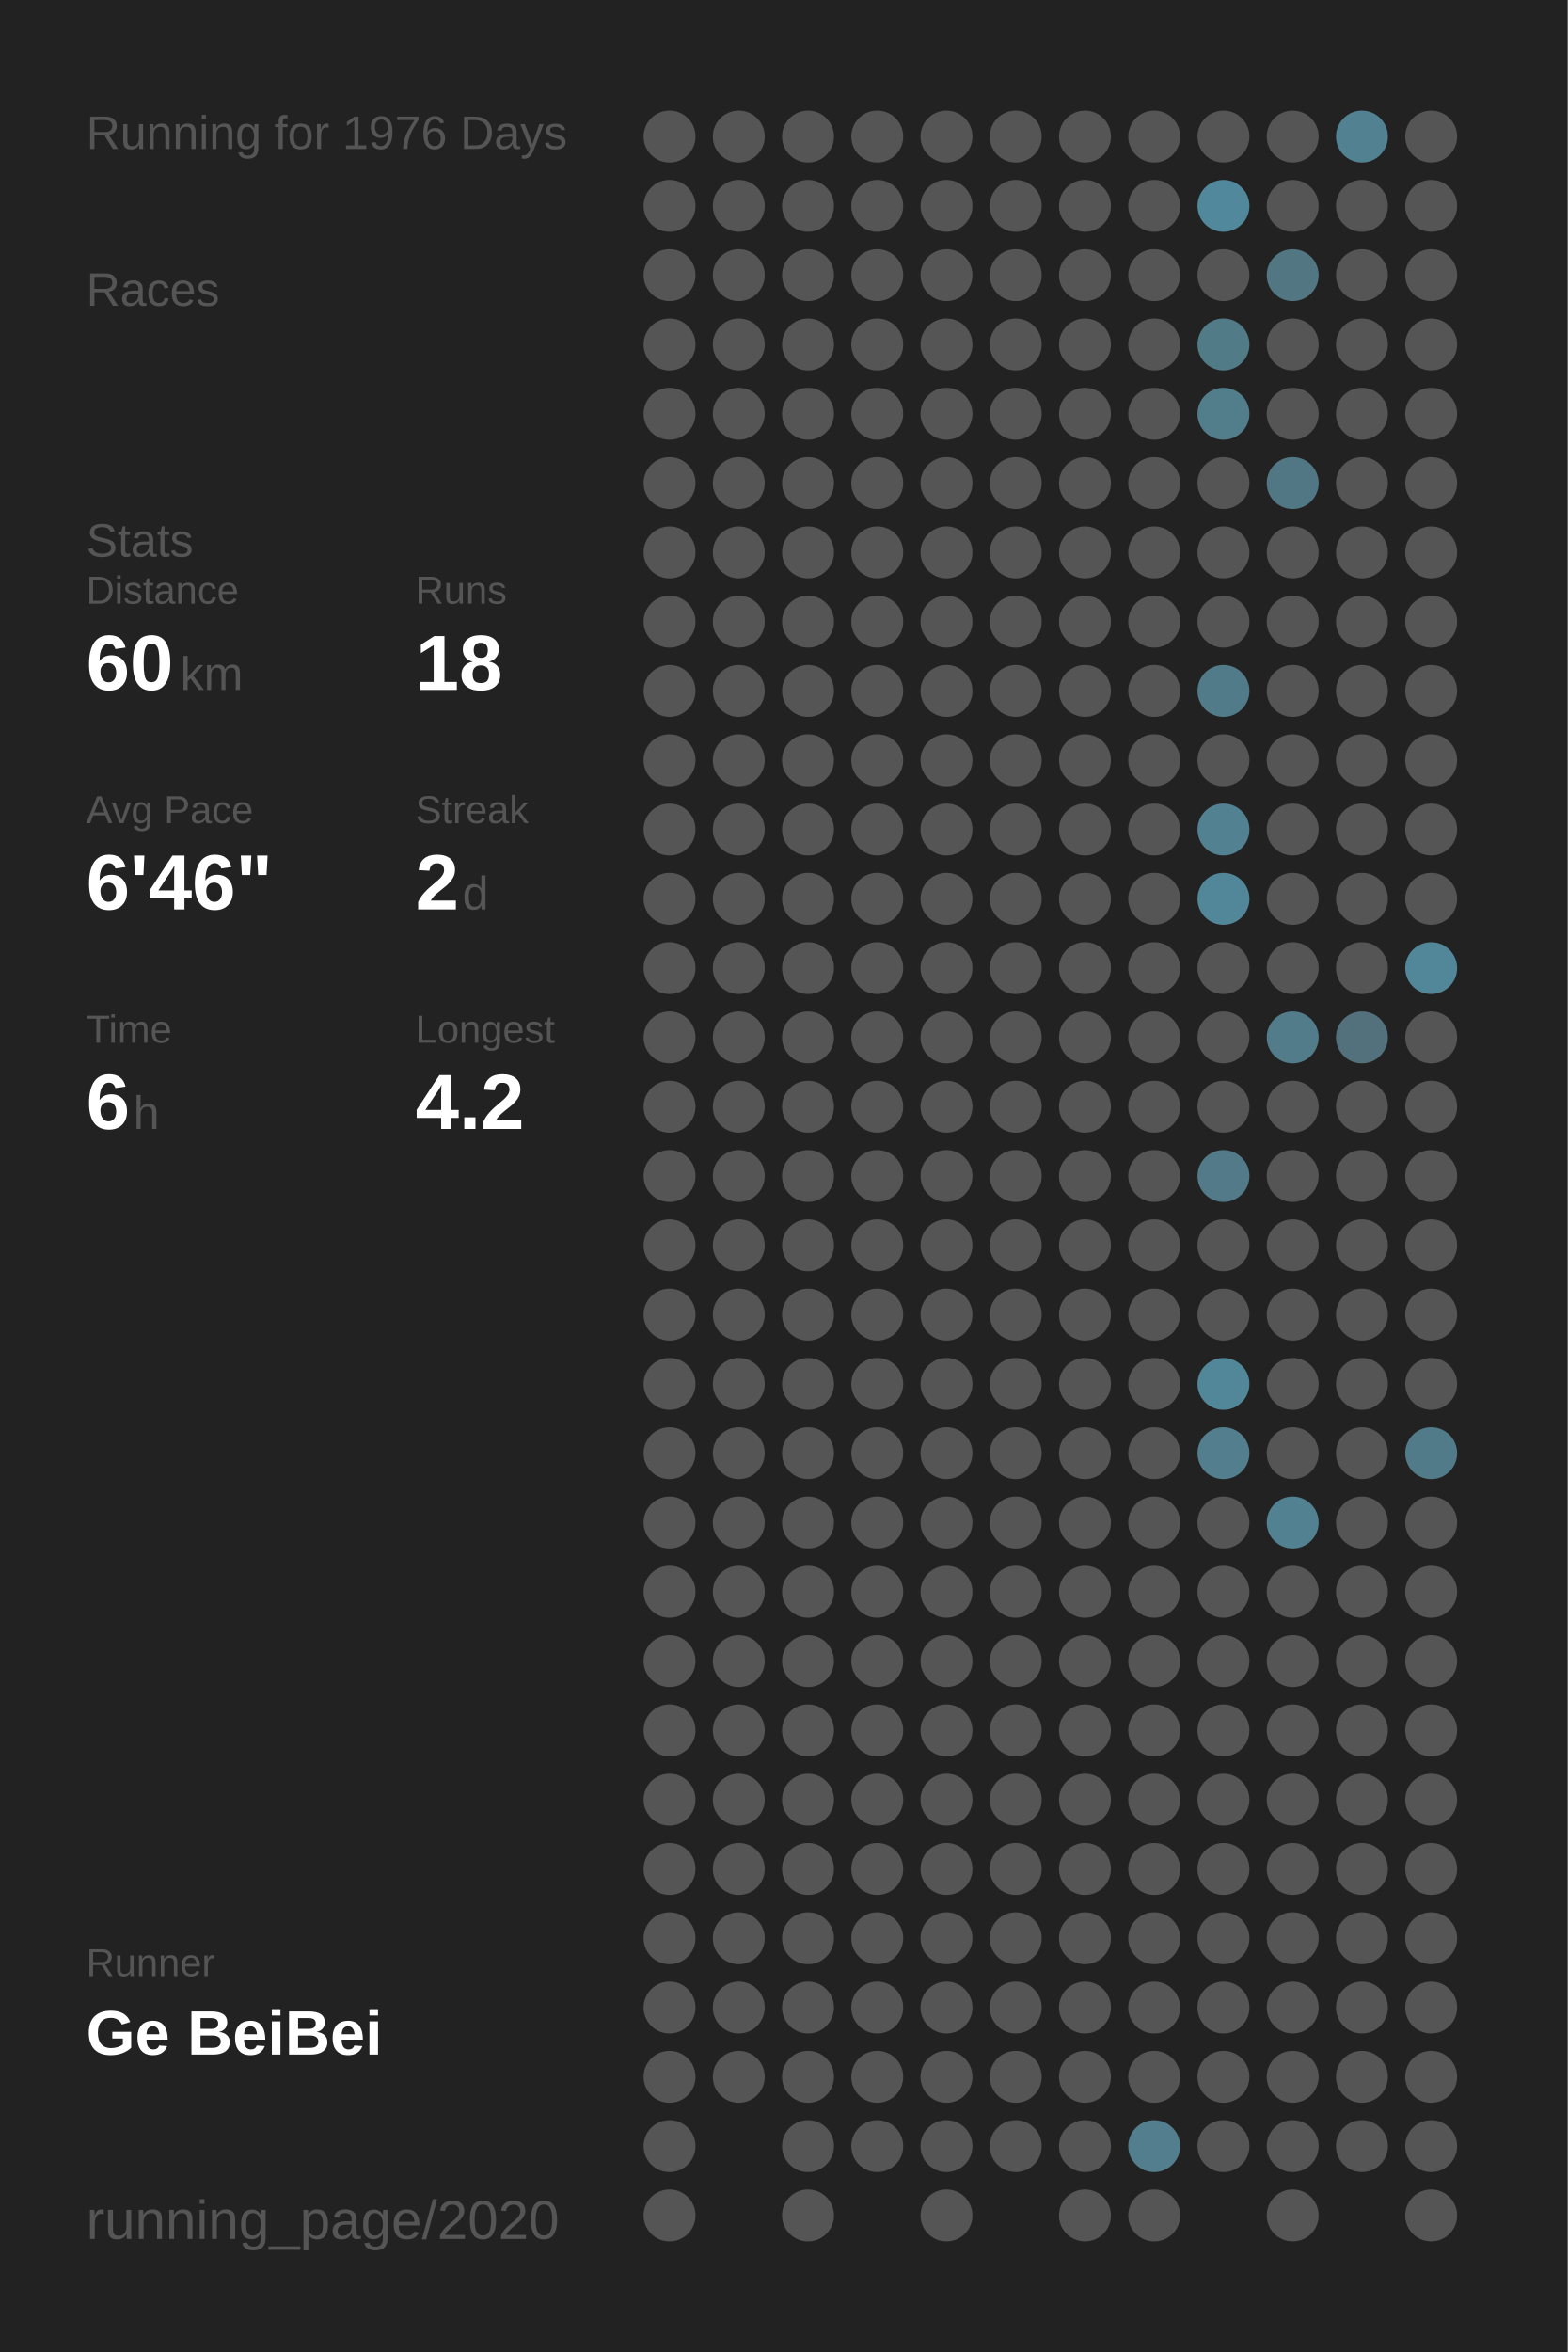
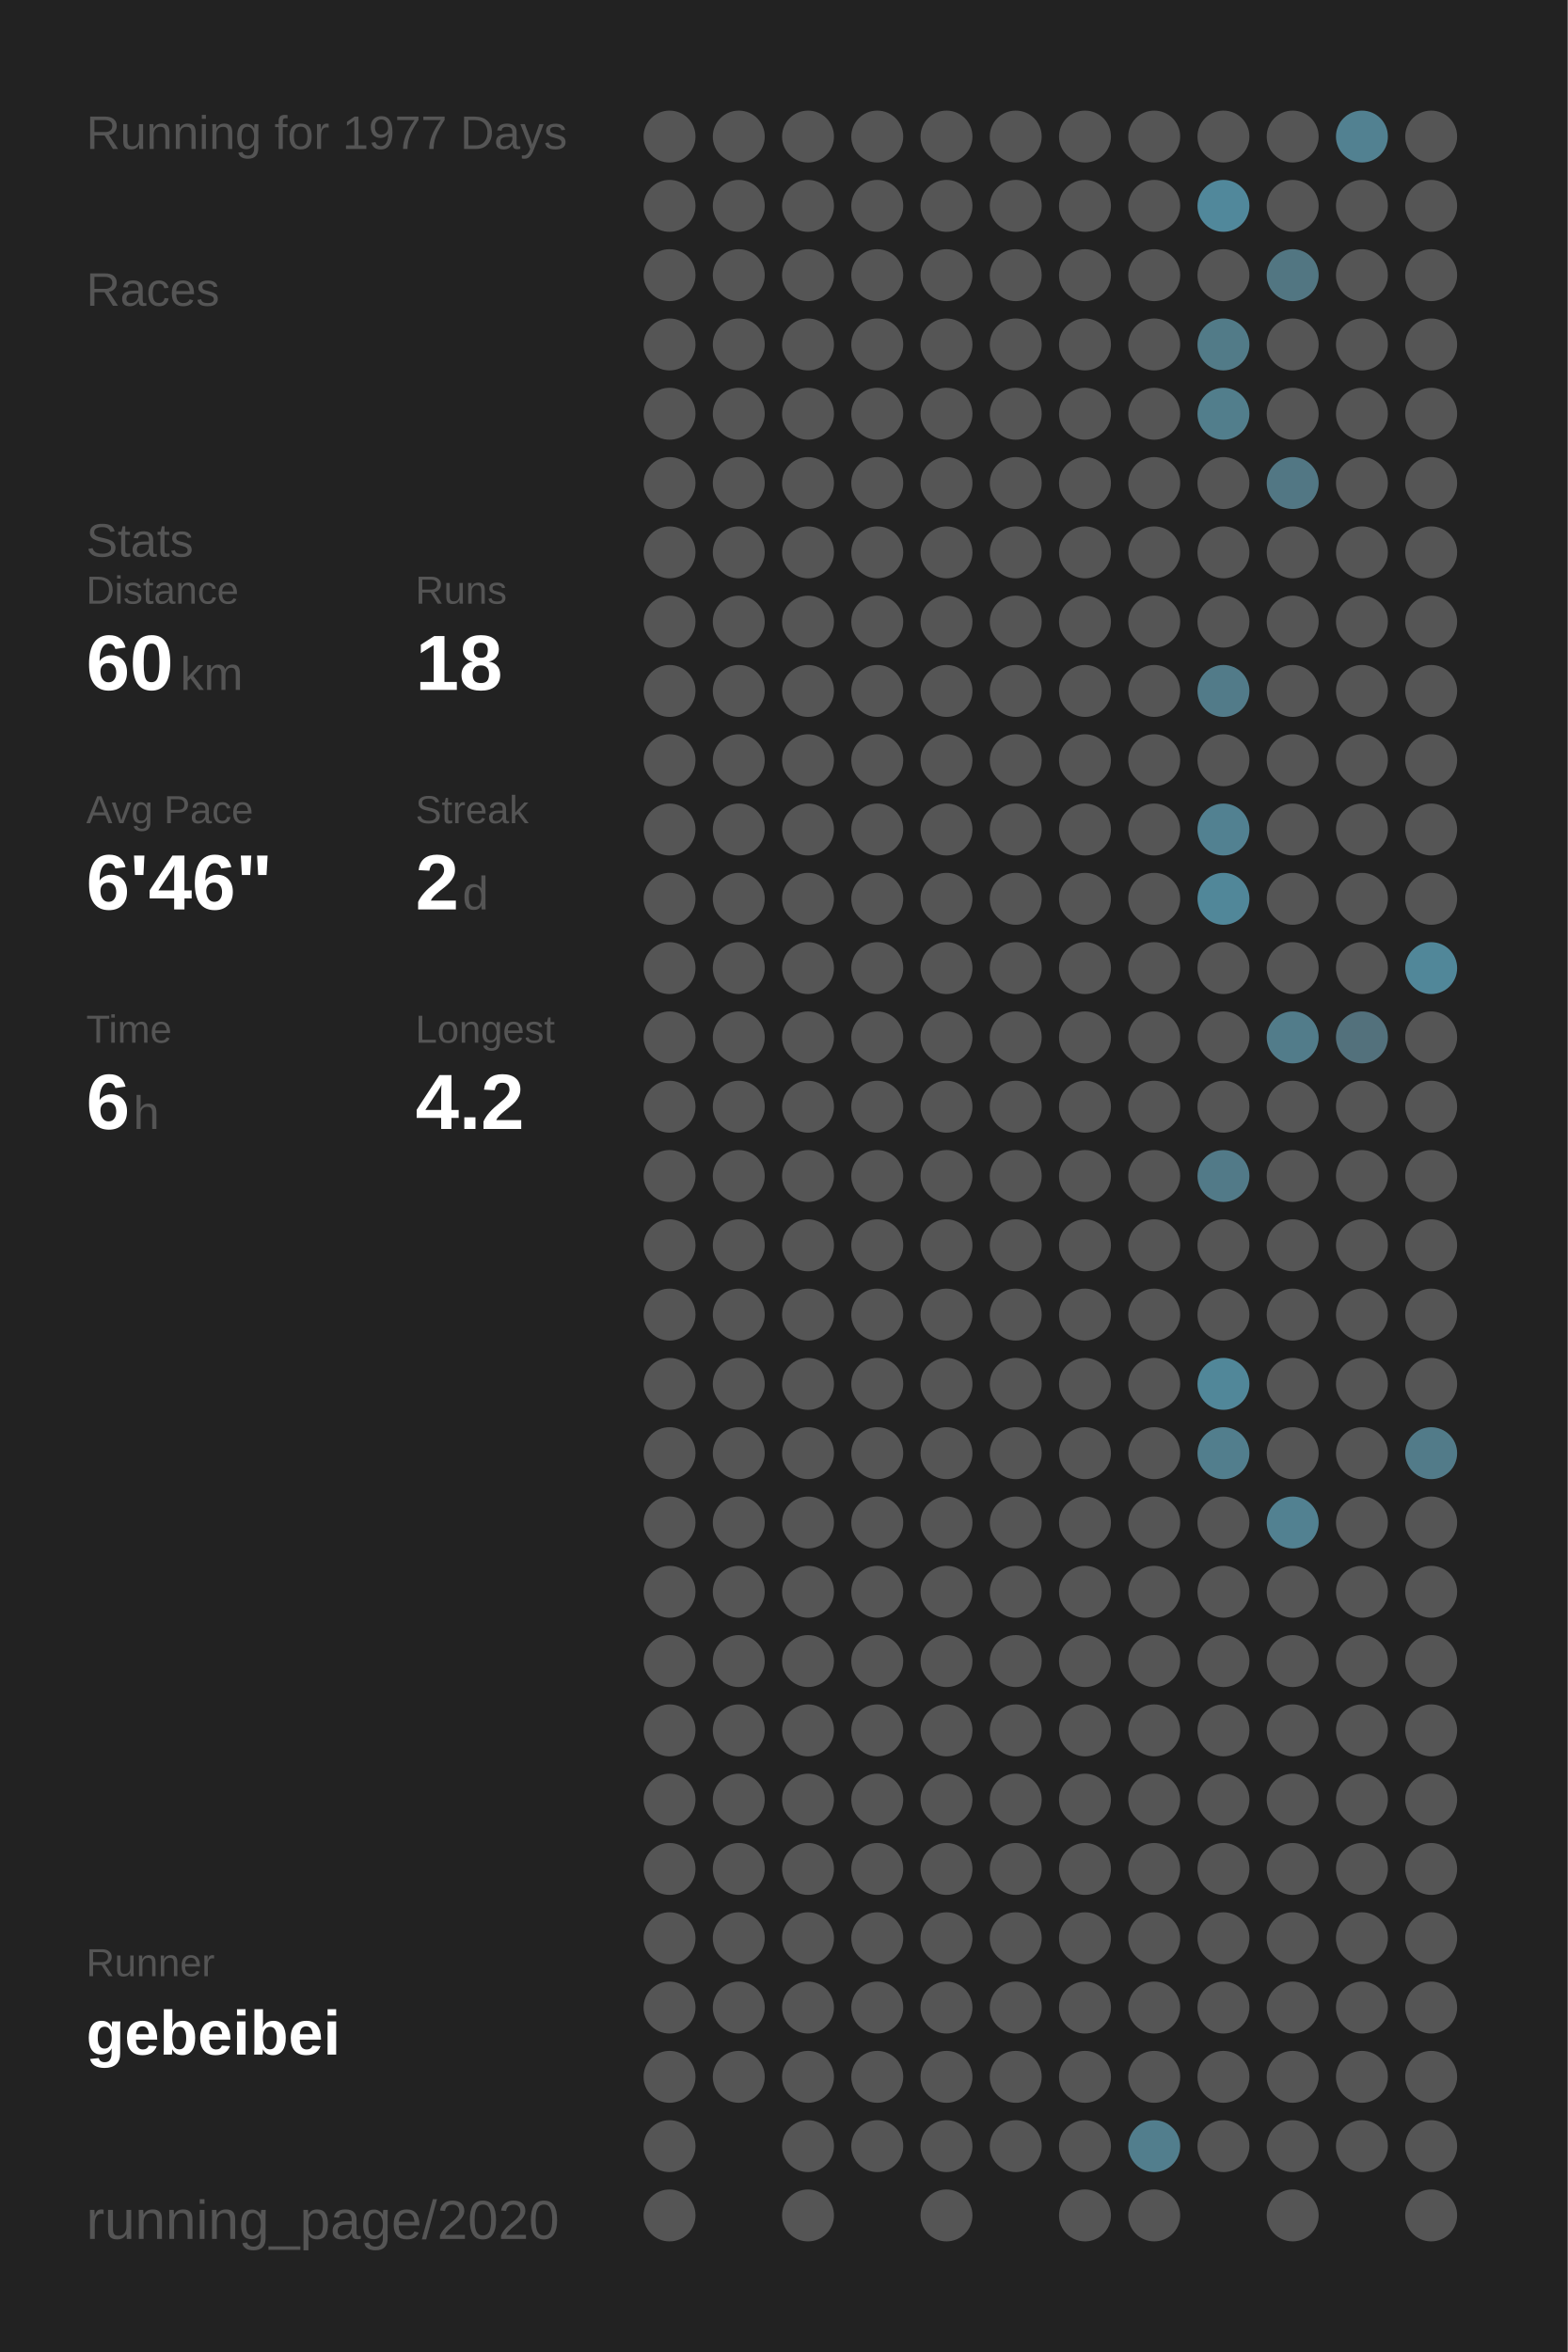
<svg xmlns="http://www.w3.org/2000/svg" baseProfile="full" height="300mm" version="1.1" viewBox="0,0,200,300" width="200mm">
  <defs />
  <rect fill="#222222" height="300" width="200" x="0" y="0" />
-   <text fill="#555555" style="font-size:6px; font-family:Arial;" x="11" y="19">Running for 1976 Days</text>
+   <text fill="#555555" style="font-size:6px; font-family:Arial;" x="11" y="19">Running for 1977 Days</text>
  <text fill="#555555" style="font-size:6px; font-family:Arial;" x="11" y="39">Races</text>
  <text fill="#555555" style="font-size:6px; font-family:Arial;" x="11" y="71">Stats</text>
  <text fill="#555555" style="font-size:5px; font-family:Arial;" x="11" y="77">Distance</text>
  <text fill="#FFFFFF" style="font-size:10px; font-family:Arial; font-weight:bold;" x="11" y="88">60</text>
  <text fill="#555555" style="font-size:6px; font-family:Arial;" x="23" y="88">km</text>
  <text fill="#555555" style="font-size:5px; font-family:Arial;" x="53" y="77">Runs</text>
  <text fill="#FFFFFF" style="font-size:10px; font-family:Arial; font-weight:bold;" x="53" y="88">18</text>
  <text fill="#555555" style="font-size:5px; font-family:Arial;" x="11" y="105">Avg Pace</text>
  <text fill="#FFFFFF" style="font-size:10px; font-family:Arial; font-weight:bold;" x="11" y="116">6'46"</text>
  <text fill="#555555" style="font-size:5px; font-family:Arial;" x="53" y="105">Streak</text>
  <text fill="#FFFFFF" style="font-size:10px; font-family:Arial; font-weight:bold;" x="53" y="116">2</text>
  <text fill="#555555" style="font-size:6px; font-family:Arial;" x="59" y="116">d</text>
  <text fill="#555555" style="font-size:5px; font-family:Arial;" x="11" y="133">Time</text>
  <text fill="#FFFFFF" style="font-size:10px; font-family:Arial; font-weight:bold;" x="11" y="144">6</text>
  <text fill="#555555" style="font-size:6px; font-family:Arial;" x="17" y="144">h</text>
  <text fill="#555555" style="font-size:5px; font-family:Arial;" x="53" y="133">Longest</text>
  <text fill="#FFFFFF" style="font-size:10px; font-family:Arial; font-weight:bold;" x="53" y="144">4.2</text>
  <text fill="#555555" style="font-size:5px; font-family:Arial;" x="11" y="252.065">Runner</text>
-   <text fill="#FFFFFF" style="font-size:8px; font-family:Arial; font-weight:bold;" x="11" y="262.065">Ge BeiBei</text>
+   <text fill="#FFFFFF" style="font-size:8px; font-family:Arial; font-weight:bold;" x="11" y="262.065">gebeibei</text>
  <text fill="#555555" style="font-size:7px; font-family:Arial;" x="11" y="285.581">running_page/2020</text>
  <circle cx="85.417" cy="17.419" fill="#555555" r="3.312" />
  <circle cx="85.417" cy="26.258" fill="#555555" r="3.312" />
  <circle cx="85.417" cy="35.097" fill="#555555" r="3.312" />
  <circle cx="85.417" cy="43.935" fill="#555555" r="3.312" />
  <circle cx="85.417" cy="52.774" fill="#555555" r="3.312" />
  <circle cx="85.417" cy="61.613" fill="#555555" r="3.312" />
  <circle cx="85.417" cy="70.452" fill="#555555" r="3.312" />
  <circle cx="85.417" cy="79.29" fill="#555555" r="3.312" />
  <circle cx="85.417" cy="88.129" fill="#555555" r="3.312" />
  <circle cx="85.417" cy="96.968" fill="#555555" r="3.312" />
  <circle cx="85.417" cy="105.806" fill="#555555" r="3.312" />
  <circle cx="85.417" cy="114.645" fill="#555555" r="3.312" />
  <circle cx="85.417" cy="123.484" fill="#555555" r="3.312" />
  <circle cx="85.417" cy="132.323" fill="#555555" r="3.312" />
  <circle cx="85.417" cy="141.161" fill="#555555" r="3.312" />
  <circle cx="85.417" cy="150" fill="#555555" r="3.312" />
  <circle cx="85.417" cy="158.839" fill="#555555" r="3.312" />
  <circle cx="85.417" cy="167.677" fill="#555555" r="3.312" />
  <circle cx="85.417" cy="176.516" fill="#555555" r="3.312" />
  <circle cx="85.417" cy="185.355" fill="#555555" r="3.312" />
  <circle cx="85.417" cy="194.194" fill="#555555" r="3.312" />
  <circle cx="85.417" cy="203.032" fill="#555555" r="3.312" />
  <circle cx="85.417" cy="211.871" fill="#555555" r="3.312" />
  <circle cx="85.417" cy="220.71" fill="#555555" r="3.312" />
  <circle cx="85.417" cy="229.548" fill="#555555" r="3.312" />
  <circle cx="85.417" cy="238.387" fill="#555555" r="3.312" />
  <circle cx="85.417" cy="247.226" fill="#555555" r="3.312" />
  <circle cx="85.417" cy="256.065" fill="#555555" r="3.312" />
  <circle cx="85.417" cy="264.903" fill="#555555" r="3.312" />
  <circle cx="85.417" cy="273.742" fill="#555555" r="3.312" />
  <circle cx="85.417" cy="282.581" fill="#555555" r="3.312" />
  <circle cx="94.25" cy="17.419" fill="#555555" r="3.312" />
  <circle cx="94.25" cy="26.258" fill="#555555" r="3.312" />
  <circle cx="94.25" cy="35.097" fill="#555555" r="3.312" />
  <circle cx="94.25" cy="43.935" fill="#555555" r="3.312" />
  <circle cx="94.25" cy="52.774" fill="#555555" r="3.312" />
  <circle cx="94.25" cy="61.613" fill="#555555" r="3.312" />
  <circle cx="94.25" cy="70.452" fill="#555555" r="3.312" />
  <circle cx="94.25" cy="79.29" fill="#555555" r="3.312" />
  <circle cx="94.25" cy="88.129" fill="#555555" r="3.312" />
  <circle cx="94.25" cy="96.968" fill="#555555" r="3.312" />
  <circle cx="94.25" cy="105.806" fill="#555555" r="3.312" />
  <circle cx="94.25" cy="114.645" fill="#555555" r="3.312" />
  <circle cx="94.25" cy="123.484" fill="#555555" r="3.312" />
  <circle cx="94.25" cy="132.323" fill="#555555" r="3.312" />
  <circle cx="94.25" cy="141.161" fill="#555555" r="3.312" />
  <circle cx="94.25" cy="150" fill="#555555" r="3.312" />
  <circle cx="94.25" cy="158.839" fill="#555555" r="3.312" />
  <circle cx="94.25" cy="167.677" fill="#555555" r="3.312" />
  <circle cx="94.25" cy="176.516" fill="#555555" r="3.312" />
  <circle cx="94.25" cy="185.355" fill="#555555" r="3.312" />
  <circle cx="94.25" cy="194.194" fill="#555555" r="3.312" />
  <circle cx="94.25" cy="203.032" fill="#555555" r="3.312" />
  <circle cx="94.25" cy="211.871" fill="#555555" r="3.312" />
  <circle cx="94.25" cy="220.71" fill="#555555" r="3.312" />
  <circle cx="94.25" cy="229.548" fill="#555555" r="3.312" />
  <circle cx="94.25" cy="238.387" fill="#555555" r="3.312" />
  <circle cx="94.25" cy="247.226" fill="#555555" r="3.312" />
  <circle cx="94.25" cy="256.065" fill="#555555" r="3.312" />
  <circle cx="94.25" cy="264.903" fill="#555555" r="3.312" />
  <circle cx="103.083" cy="17.419" fill="#555555" r="3.312" />
  <circle cx="103.083" cy="26.258" fill="#555555" r="3.312" />
  <circle cx="103.083" cy="35.097" fill="#555555" r="3.312" />
  <circle cx="103.083" cy="43.935" fill="#555555" r="3.312" />
  <circle cx="103.083" cy="52.774" fill="#555555" r="3.312" />
  <circle cx="103.083" cy="61.613" fill="#555555" r="3.312" />
  <circle cx="103.083" cy="70.452" fill="#555555" r="3.312" />
  <circle cx="103.083" cy="79.29" fill="#555555" r="3.312" />
  <circle cx="103.083" cy="88.129" fill="#555555" r="3.312" />
  <circle cx="103.083" cy="96.968" fill="#555555" r="3.312" />
  <circle cx="103.083" cy="105.806" fill="#555555" r="3.312" />
  <circle cx="103.083" cy="114.645" fill="#555555" r="3.312" />
  <circle cx="103.083" cy="123.484" fill="#555555" r="3.312" />
  <circle cx="103.083" cy="132.323" fill="#555555" r="3.312" />
  <circle cx="103.083" cy="141.161" fill="#555555" r="3.312" />
  <circle cx="103.083" cy="150" fill="#555555" r="3.312" />
  <circle cx="103.083" cy="158.839" fill="#555555" r="3.312" />
  <circle cx="103.083" cy="167.677" fill="#555555" r="3.312" />
  <circle cx="103.083" cy="176.516" fill="#555555" r="3.312" />
  <circle cx="103.083" cy="185.355" fill="#555555" r="3.312" />
  <circle cx="103.083" cy="194.194" fill="#555555" r="3.312" />
  <circle cx="103.083" cy="203.032" fill="#555555" r="3.312" />
  <circle cx="103.083" cy="211.871" fill="#555555" r="3.312" />
  <circle cx="103.083" cy="220.71" fill="#555555" r="3.312" />
  <circle cx="103.083" cy="229.548" fill="#555555" r="3.312" />
  <circle cx="103.083" cy="238.387" fill="#555555" r="3.312" />
  <circle cx="103.083" cy="247.226" fill="#555555" r="3.312" />
  <circle cx="103.083" cy="256.065" fill="#555555" r="3.312" />
  <circle cx="103.083" cy="264.903" fill="#555555" r="3.312" />
  <circle cx="103.083" cy="273.742" fill="#555555" r="3.312" />
  <circle cx="103.083" cy="282.581" fill="#555555" r="3.312" />
  <circle cx="111.917" cy="17.419" fill="#555555" r="3.312" />
  <circle cx="111.917" cy="26.258" fill="#555555" r="3.312" />
  <circle cx="111.917" cy="35.097" fill="#555555" r="3.312" />
  <circle cx="111.917" cy="43.935" fill="#555555" r="3.312" />
  <circle cx="111.917" cy="52.774" fill="#555555" r="3.312" />
  <circle cx="111.917" cy="61.613" fill="#555555" r="3.312" />
  <circle cx="111.917" cy="70.452" fill="#555555" r="3.312" />
  <circle cx="111.917" cy="79.29" fill="#555555" r="3.312" />
  <circle cx="111.917" cy="88.129" fill="#555555" r="3.312" />
  <circle cx="111.917" cy="96.968" fill="#555555" r="3.312" />
  <circle cx="111.917" cy="105.806" fill="#555555" r="3.312" />
  <circle cx="111.917" cy="114.645" fill="#555555" r="3.312" />
  <circle cx="111.917" cy="123.484" fill="#555555" r="3.312" />
  <circle cx="111.917" cy="132.323" fill="#555555" r="3.312" />
  <circle cx="111.917" cy="141.161" fill="#555555" r="3.312" />
  <circle cx="111.917" cy="150" fill="#555555" r="3.312" />
  <circle cx="111.917" cy="158.839" fill="#555555" r="3.312" />
  <circle cx="111.917" cy="167.677" fill="#555555" r="3.312" />
  <circle cx="111.917" cy="176.516" fill="#555555" r="3.312" />
  <circle cx="111.917" cy="185.355" fill="#555555" r="3.312" />
  <circle cx="111.917" cy="194.194" fill="#555555" r="3.312" />
  <circle cx="111.917" cy="203.032" fill="#555555" r="3.312" />
  <circle cx="111.917" cy="211.871" fill="#555555" r="3.312" />
  <circle cx="111.917" cy="220.71" fill="#555555" r="3.312" />
  <circle cx="111.917" cy="229.548" fill="#555555" r="3.312" />
  <circle cx="111.917" cy="238.387" fill="#555555" r="3.312" />
  <circle cx="111.917" cy="247.226" fill="#555555" r="3.312" />
  <circle cx="111.917" cy="256.065" fill="#555555" r="3.312" />
  <circle cx="111.917" cy="264.903" fill="#555555" r="3.312" />
  <circle cx="111.917" cy="273.742" fill="#555555" r="3.312" />
  <circle cx="120.75" cy="17.419" fill="#555555" r="3.312" />
  <circle cx="120.75" cy="26.258" fill="#555555" r="3.312" />
  <circle cx="120.75" cy="35.097" fill="#555555" r="3.312" />
  <circle cx="120.75" cy="43.935" fill="#555555" r="3.312" />
  <circle cx="120.75" cy="52.774" fill="#555555" r="3.312" />
  <circle cx="120.75" cy="61.613" fill="#555555" r="3.312" />
  <circle cx="120.75" cy="70.452" fill="#555555" r="3.312" />
  <circle cx="120.75" cy="79.29" fill="#555555" r="3.312" />
  <circle cx="120.75" cy="88.129" fill="#555555" r="3.312" />
  <circle cx="120.75" cy="96.968" fill="#555555" r="3.312" />
  <circle cx="120.75" cy="105.806" fill="#555555" r="3.312" />
  <circle cx="120.75" cy="114.645" fill="#555555" r="3.312" />
  <circle cx="120.75" cy="123.484" fill="#555555" r="3.312" />
  <circle cx="120.75" cy="132.323" fill="#555555" r="3.312" />
  <circle cx="120.75" cy="141.161" fill="#555555" r="3.312" />
  <circle cx="120.75" cy="150" fill="#555555" r="3.312" />
  <circle cx="120.75" cy="158.839" fill="#555555" r="3.312" />
  <circle cx="120.75" cy="167.677" fill="#555555" r="3.312" />
  <circle cx="120.75" cy="176.516" fill="#555555" r="3.312" />
  <circle cx="120.75" cy="185.355" fill="#555555" r="3.312" />
  <circle cx="120.75" cy="194.194" fill="#555555" r="3.312" />
  <circle cx="120.75" cy="203.032" fill="#555555" r="3.312" />
  <circle cx="120.75" cy="211.871" fill="#555555" r="3.312" />
  <circle cx="120.75" cy="220.71" fill="#555555" r="3.312" />
  <circle cx="120.75" cy="229.548" fill="#555555" r="3.312" />
  <circle cx="120.75" cy="238.387" fill="#555555" r="3.312" />
  <circle cx="120.75" cy="247.226" fill="#555555" r="3.312" />
  <circle cx="120.75" cy="256.065" fill="#555555" r="3.312" />
  <circle cx="120.75" cy="264.903" fill="#555555" r="3.312" />
  <circle cx="120.75" cy="273.742" fill="#555555" r="3.312" />
  <circle cx="120.75" cy="282.581" fill="#555555" r="3.312" />
  <circle cx="129.583" cy="17.419" fill="#555555" r="3.312" />
  <circle cx="129.583" cy="26.258" fill="#555555" r="3.312" />
  <circle cx="129.583" cy="35.097" fill="#555555" r="3.312" />
  <circle cx="129.583" cy="43.935" fill="#555555" r="3.312" />
  <circle cx="129.583" cy="52.774" fill="#555555" r="3.312" />
  <circle cx="129.583" cy="61.613" fill="#555555" r="3.312" />
  <circle cx="129.583" cy="70.452" fill="#555555" r="3.312" />
  <circle cx="129.583" cy="79.29" fill="#555555" r="3.312" />
  <circle cx="129.583" cy="88.129" fill="#555555" r="3.312" />
  <circle cx="129.583" cy="96.968" fill="#555555" r="3.312" />
  <circle cx="129.583" cy="105.806" fill="#555555" r="3.312" />
  <circle cx="129.583" cy="114.645" fill="#555555" r="3.312" />
  <circle cx="129.583" cy="123.484" fill="#555555" r="3.312" />
  <circle cx="129.583" cy="132.323" fill="#555555" r="3.312" />
  <circle cx="129.583" cy="141.161" fill="#555555" r="3.312" />
  <circle cx="129.583" cy="150" fill="#555555" r="3.312" />
  <circle cx="129.583" cy="158.839" fill="#555555" r="3.312" />
  <circle cx="129.583" cy="167.677" fill="#555555" r="3.312" />
  <circle cx="129.583" cy="176.516" fill="#555555" r="3.312" />
  <circle cx="129.583" cy="185.355" fill="#555555" r="3.312" />
  <circle cx="129.583" cy="194.194" fill="#555555" r="3.312" />
  <circle cx="129.583" cy="203.032" fill="#555555" r="3.312" />
  <circle cx="129.583" cy="211.871" fill="#555555" r="3.312" />
  <circle cx="129.583" cy="220.71" fill="#555555" r="3.312" />
  <circle cx="129.583" cy="229.548" fill="#555555" r="3.312" />
  <circle cx="129.583" cy="238.387" fill="#555555" r="3.312" />
  <circle cx="129.583" cy="247.226" fill="#555555" r="3.312" />
  <circle cx="129.583" cy="256.065" fill="#555555" r="3.312" />
  <circle cx="129.583" cy="264.903" fill="#555555" r="3.312" />
  <circle cx="129.583" cy="273.742" fill="#555555" r="3.312" />
  <circle cx="138.417" cy="17.419" fill="#555555" r="3.312" />
  <circle cx="138.417" cy="26.258" fill="#555555" r="3.312" />
  <circle cx="138.417" cy="35.097" fill="#555555" r="3.312" />
  <circle cx="138.417" cy="43.935" fill="#555555" r="3.312" />
  <circle cx="138.417" cy="52.774" fill="#555555" r="3.312" />
  <circle cx="138.417" cy="61.613" fill="#555555" r="3.312" />
  <circle cx="138.417" cy="70.452" fill="#555555" r="3.312" />
  <circle cx="138.417" cy="79.29" fill="#555555" r="3.312" />
  <circle cx="138.417" cy="88.129" fill="#555555" r="3.312" />
  <circle cx="138.417" cy="96.968" fill="#555555" r="3.312" />
  <circle cx="138.417" cy="105.806" fill="#555555" r="3.312" />
  <circle cx="138.417" cy="114.645" fill="#555555" r="3.312" />
  <circle cx="138.417" cy="123.484" fill="#555555" r="3.312" />
  <circle cx="138.417" cy="132.323" fill="#555555" r="3.312" />
  <circle cx="138.417" cy="141.161" fill="#555555" r="3.312" />
  <circle cx="138.417" cy="150" fill="#555555" r="3.312" />
  <circle cx="138.417" cy="158.839" fill="#555555" r="3.312" />
  <circle cx="138.417" cy="167.677" fill="#555555" r="3.312" />
  <circle cx="138.417" cy="176.516" fill="#555555" r="3.312" />
  <circle cx="138.417" cy="185.355" fill="#555555" r="3.312" />
  <circle cx="138.417" cy="194.194" fill="#555555" r="3.312" />
  <circle cx="138.417" cy="203.032" fill="#555555" r="3.312" />
  <circle cx="138.417" cy="211.871" fill="#555555" r="3.312" />
  <circle cx="138.417" cy="220.71" fill="#555555" r="3.312" />
  <circle cx="138.417" cy="229.548" fill="#555555" r="3.312" />
  <circle cx="138.417" cy="238.387" fill="#555555" r="3.312" />
  <circle cx="138.417" cy="247.226" fill="#555555" r="3.312" />
  <circle cx="138.417" cy="256.065" fill="#555555" r="3.312" />
  <circle cx="138.417" cy="264.903" fill="#555555" r="3.312" />
  <circle cx="138.417" cy="273.742" fill="#555555" r="3.312" />
  <circle cx="138.417" cy="282.581" fill="#555555" r="3.312" />
  <circle cx="147.25" cy="17.419" fill="#555555" r="3.312" />
  <circle cx="147.25" cy="26.258" fill="#555555" r="3.312" />
  <circle cx="147.25" cy="35.097" fill="#555555" r="3.312" />
  <circle cx="147.25" cy="43.935" fill="#555555" r="3.312" />
  <circle cx="147.25" cy="52.774" fill="#555555" r="3.312" />
  <circle cx="147.25" cy="61.613" fill="#555555" r="3.312" />
  <circle cx="147.25" cy="70.452" fill="#555555" r="3.312" />
  <circle cx="147.25" cy="79.29" fill="#555555" r="3.312" />
  <circle cx="147.25" cy="88.129" fill="#555555" r="3.312" />
  <circle cx="147.25" cy="96.968" fill="#555555" r="3.312" />
  <circle cx="147.25" cy="105.806" fill="#555555" r="3.312" />
  <circle cx="147.25" cy="114.645" fill="#555555" r="3.312" />
  <circle cx="147.25" cy="123.484" fill="#555555" r="3.312" />
  <circle cx="147.25" cy="132.323" fill="#555555" r="3.312" />
  <circle cx="147.25" cy="141.161" fill="#555555" r="3.312" />
  <circle cx="147.25" cy="150" fill="#555555" r="3.312" />
  <circle cx="147.25" cy="158.839" fill="#555555" r="3.312" />
  <circle cx="147.25" cy="167.677" fill="#555555" r="3.312" />
  <circle cx="147.25" cy="176.516" fill="#555555" r="3.312" />
  <circle cx="147.25" cy="185.355" fill="#555555" r="3.312" />
  <circle cx="147.25" cy="194.194" fill="#555555" r="3.312" />
  <circle cx="147.25" cy="203.032" fill="#555555" r="3.312" />
  <circle cx="147.25" cy="211.871" fill="#555555" r="3.312" />
  <circle cx="147.25" cy="220.71" fill="#555555" r="3.312" />
  <circle cx="147.25" cy="229.548" fill="#555555" r="3.312" />
  <circle cx="147.25" cy="238.387" fill="#555555" r="3.312" />
  <circle cx="147.25" cy="247.226" fill="#555555" r="3.312" />
  <circle cx="147.25" cy="256.065" fill="#555555" r="3.312" />
  <circle cx="147.25" cy="264.903" fill="#555555" r="3.312" />
  <circle cx="147.25" cy="273.742" fill="#527e8d" r="3.312" />
  <circle cx="147.25" cy="282.581" fill="#555555" r="3.312" />
  <circle cx="156.083" cy="17.419" fill="#555555" r="3.312" />
  <circle cx="156.083" cy="26.258" fill="#51889b" r="3.312" />
  <circle cx="156.083" cy="35.097" fill="#555555" r="3.312" />
  <circle cx="156.083" cy="43.935" fill="#527b88" r="3.312" />
  <circle cx="156.083" cy="52.774" fill="#527e8c" r="3.312" />
  <circle cx="156.083" cy="61.613" fill="#555555" r="3.312" />
  <circle cx="156.083" cy="70.452" fill="#555555" r="3.312" />
  <circle cx="156.083" cy="79.29" fill="#555555" r="3.312" />
  <circle cx="156.083" cy="88.129" fill="#527b89" r="3.312" />
  <circle cx="156.083" cy="96.968" fill="#555555" r="3.312" />
  <circle cx="156.083" cy="105.806" fill="#528191" r="3.312" />
  <circle cx="156.083" cy="114.645" fill="#518799" r="3.312" />
  <circle cx="156.083" cy="123.484" fill="#555555" r="3.312" />
  <circle cx="156.083" cy="132.323" fill="#555555" r="3.312" />
  <circle cx="156.083" cy="141.161" fill="#555555" r="3.312" />
  <circle cx="156.083" cy="150" fill="#527a88" r="3.312" />
  <circle cx="156.083" cy="158.839" fill="#555555" r="3.312" />
  <circle cx="156.083" cy="167.677" fill="#555555" r="3.312" />
  <circle cx="156.083" cy="176.516" fill="#518799" r="3.312" />
  <circle cx="156.083" cy="185.355" fill="#527e8d" r="3.312" />
  <circle cx="156.083" cy="194.194" fill="#555555" r="3.312" />
  <circle cx="156.083" cy="203.032" fill="#555555" r="3.312" />
  <circle cx="156.083" cy="211.871" fill="#555555" r="3.312" />
  <circle cx="156.083" cy="220.71" fill="#555555" r="3.312" />
  <circle cx="156.083" cy="229.548" fill="#555555" r="3.312" />
  <circle cx="156.083" cy="238.387" fill="#555555" r="3.312" />
  <circle cx="156.083" cy="247.226" fill="#555555" r="3.312" />
  <circle cx="156.083" cy="256.065" fill="#555555" r="3.312" />
  <circle cx="156.083" cy="264.903" fill="#555555" r="3.312" />
  <circle cx="156.083" cy="273.742" fill="#555555" r="3.312" />
  <circle cx="164.917" cy="17.419" fill="#555555" r="3.312" />
  <circle cx="164.917" cy="26.258" fill="#555555" r="3.312" />
  <circle cx="164.917" cy="35.097" fill="#527682" r="3.312" />
  <circle cx="164.917" cy="43.935" fill="#555555" r="3.312" />
  <circle cx="164.917" cy="52.774" fill="#555555" r="3.312" />
  <circle cx="164.917" cy="61.613" fill="#527784" r="3.312" />
  <circle cx="164.917" cy="70.452" fill="#555555" r="3.312" />
  <circle cx="164.917" cy="79.29" fill="#555555" r="3.312" />
  <circle cx="164.917" cy="88.129" fill="#555555" r="3.312" />
  <circle cx="164.917" cy="96.968" fill="#555555" r="3.312" />
  <circle cx="164.917" cy="105.806" fill="#555555" r="3.312" />
  <circle cx="164.917" cy="114.645" fill="#555555" r="3.312" />
  <circle cx="164.917" cy="123.484" fill="#555555" r="3.312" />
  <circle cx="164.917" cy="132.323" fill="#527c8a" r="3.312" />
  <circle cx="164.917" cy="141.161" fill="#555555" r="3.312" />
  <circle cx="164.917" cy="150" fill="#555555" r="3.312" />
  <circle cx="164.917" cy="158.839" fill="#555555" r="3.312" />
  <circle cx="164.917" cy="167.677" fill="#555555" r="3.312" />
  <circle cx="164.917" cy="176.516" fill="#555555" r="3.312" />
  <circle cx="164.917" cy="185.355" fill="#555555" r="3.312" />
  <circle cx="164.917" cy="194.194" fill="#528191" r="3.312" />
  <circle cx="164.917" cy="203.032" fill="#555555" r="3.312" />
  <circle cx="164.917" cy="211.871" fill="#555555" r="3.312" />
  <circle cx="164.917" cy="220.71" fill="#555555" r="3.312" />
  <circle cx="164.917" cy="229.548" fill="#555555" r="3.312" />
  <circle cx="164.917" cy="238.387" fill="#555555" r="3.312" />
  <circle cx="164.917" cy="247.226" fill="#555555" r="3.312" />
  <circle cx="164.917" cy="256.065" fill="#555555" r="3.312" />
  <circle cx="164.917" cy="264.903" fill="#555555" r="3.312" />
  <circle cx="164.917" cy="273.742" fill="#555555" r="3.312" />
  <circle cx="164.917" cy="282.581" fill="#555555" r="3.312" />
  <circle cx="173.75" cy="17.419" fill="#528191" r="3.312" />
  <circle cx="173.75" cy="26.258" fill="#555555" r="3.312" />
  <circle cx="173.75" cy="35.097" fill="#555555" r="3.312" />
  <circle cx="173.75" cy="43.935" fill="#555555" r="3.312" />
  <circle cx="173.75" cy="52.774" fill="#555555" r="3.312" />
  <circle cx="173.75" cy="61.613" fill="#555555" r="3.312" />
  <circle cx="173.75" cy="70.452" fill="#555555" r="3.312" />
  <circle cx="173.75" cy="79.29" fill="#555555" r="3.312" />
  <circle cx="173.75" cy="88.129" fill="#555555" r="3.312" />
  <circle cx="173.75" cy="96.968" fill="#555555" r="3.312" />
  <circle cx="173.75" cy="105.806" fill="#555555" r="3.312" />
  <circle cx="173.75" cy="114.645" fill="#555555" r="3.312" />
  <circle cx="173.75" cy="123.484" fill="#555555" r="3.312" />
  <circle cx="173.75" cy="132.323" fill="#53717c" r="3.312" />
  <circle cx="173.75" cy="141.161" fill="#555555" r="3.312" />
  <circle cx="173.75" cy="150" fill="#555555" r="3.312" />
  <circle cx="173.75" cy="158.839" fill="#555555" r="3.312" />
  <circle cx="173.75" cy="167.677" fill="#555555" r="3.312" />
  <circle cx="173.75" cy="176.516" fill="#555555" r="3.312" />
  <circle cx="173.75" cy="185.355" fill="#555555" r="3.312" />
  <circle cx="173.75" cy="194.194" fill="#555555" r="3.312" />
  <circle cx="173.75" cy="203.032" fill="#555555" r="3.312" />
  <circle cx="173.75" cy="211.871" fill="#555555" r="3.312" />
  <circle cx="173.75" cy="220.71" fill="#555555" r="3.312" />
  <circle cx="173.75" cy="229.548" fill="#555555" r="3.312" />
  <circle cx="173.75" cy="238.387" fill="#555555" r="3.312" />
  <circle cx="173.75" cy="247.226" fill="#555555" r="3.312" />
  <circle cx="173.75" cy="256.065" fill="#555555" r="3.312" />
  <circle cx="173.75" cy="264.903" fill="#555555" r="3.312" />
  <circle cx="173.75" cy="273.742" fill="#555555" r="3.312" />
  <circle cx="182.583" cy="17.419" fill="#555555" r="3.312" />
  <circle cx="182.583" cy="26.258" fill="#555555" r="3.312" />
  <circle cx="182.583" cy="35.097" fill="#555555" r="3.312" />
  <circle cx="182.583" cy="43.935" fill="#555555" r="3.312" />
  <circle cx="182.583" cy="52.774" fill="#555555" r="3.312" />
  <circle cx="182.583" cy="61.613" fill="#555555" r="3.312" />
  <circle cx="182.583" cy="70.452" fill="#555555" r="3.312" />
  <circle cx="182.583" cy="79.29" fill="#555555" r="3.312" />
  <circle cx="182.583" cy="88.129" fill="#555555" r="3.312" />
  <circle cx="182.583" cy="96.968" fill="#555555" r="3.312" />
  <circle cx="182.583" cy="105.806" fill="#555555" r="3.312" />
  <circle cx="182.583" cy="114.645" fill="#555555" r="3.312" />
  <circle cx="182.583" cy="123.484" fill="#518799" r="3.312" />
  <circle cx="182.583" cy="132.323" fill="#555555" r="3.312" />
  <circle cx="182.583" cy="141.161" fill="#555555" r="3.312" />
  <circle cx="182.583" cy="150" fill="#555555" r="3.312" />
  <circle cx="182.583" cy="158.839" fill="#555555" r="3.312" />
  <circle cx="182.583" cy="167.677" fill="#555555" r="3.312" />
  <circle cx="182.583" cy="176.516" fill="#555555" r="3.312" />
  <circle cx="182.583" cy="185.355" fill="#527b89" r="3.312" />
  <circle cx="182.583" cy="194.194" fill="#555555" r="3.312" />
  <circle cx="182.583" cy="203.032" fill="#555555" r="3.312" />
  <circle cx="182.583" cy="211.871" fill="#555555" r="3.312" />
  <circle cx="182.583" cy="220.71" fill="#555555" r="3.312" />
  <circle cx="182.583" cy="229.548" fill="#555555" r="3.312" />
  <circle cx="182.583" cy="238.387" fill="#555555" r="3.312" />
  <circle cx="182.583" cy="247.226" fill="#555555" r="3.312" />
  <circle cx="182.583" cy="256.065" fill="#555555" r="3.312" />
  <circle cx="182.583" cy="264.903" fill="#555555" r="3.312" />
  <circle cx="182.583" cy="273.742" fill="#555555" r="3.312" />
  <circle cx="182.583" cy="282.581" fill="#555555" r="3.312" />
</svg>
